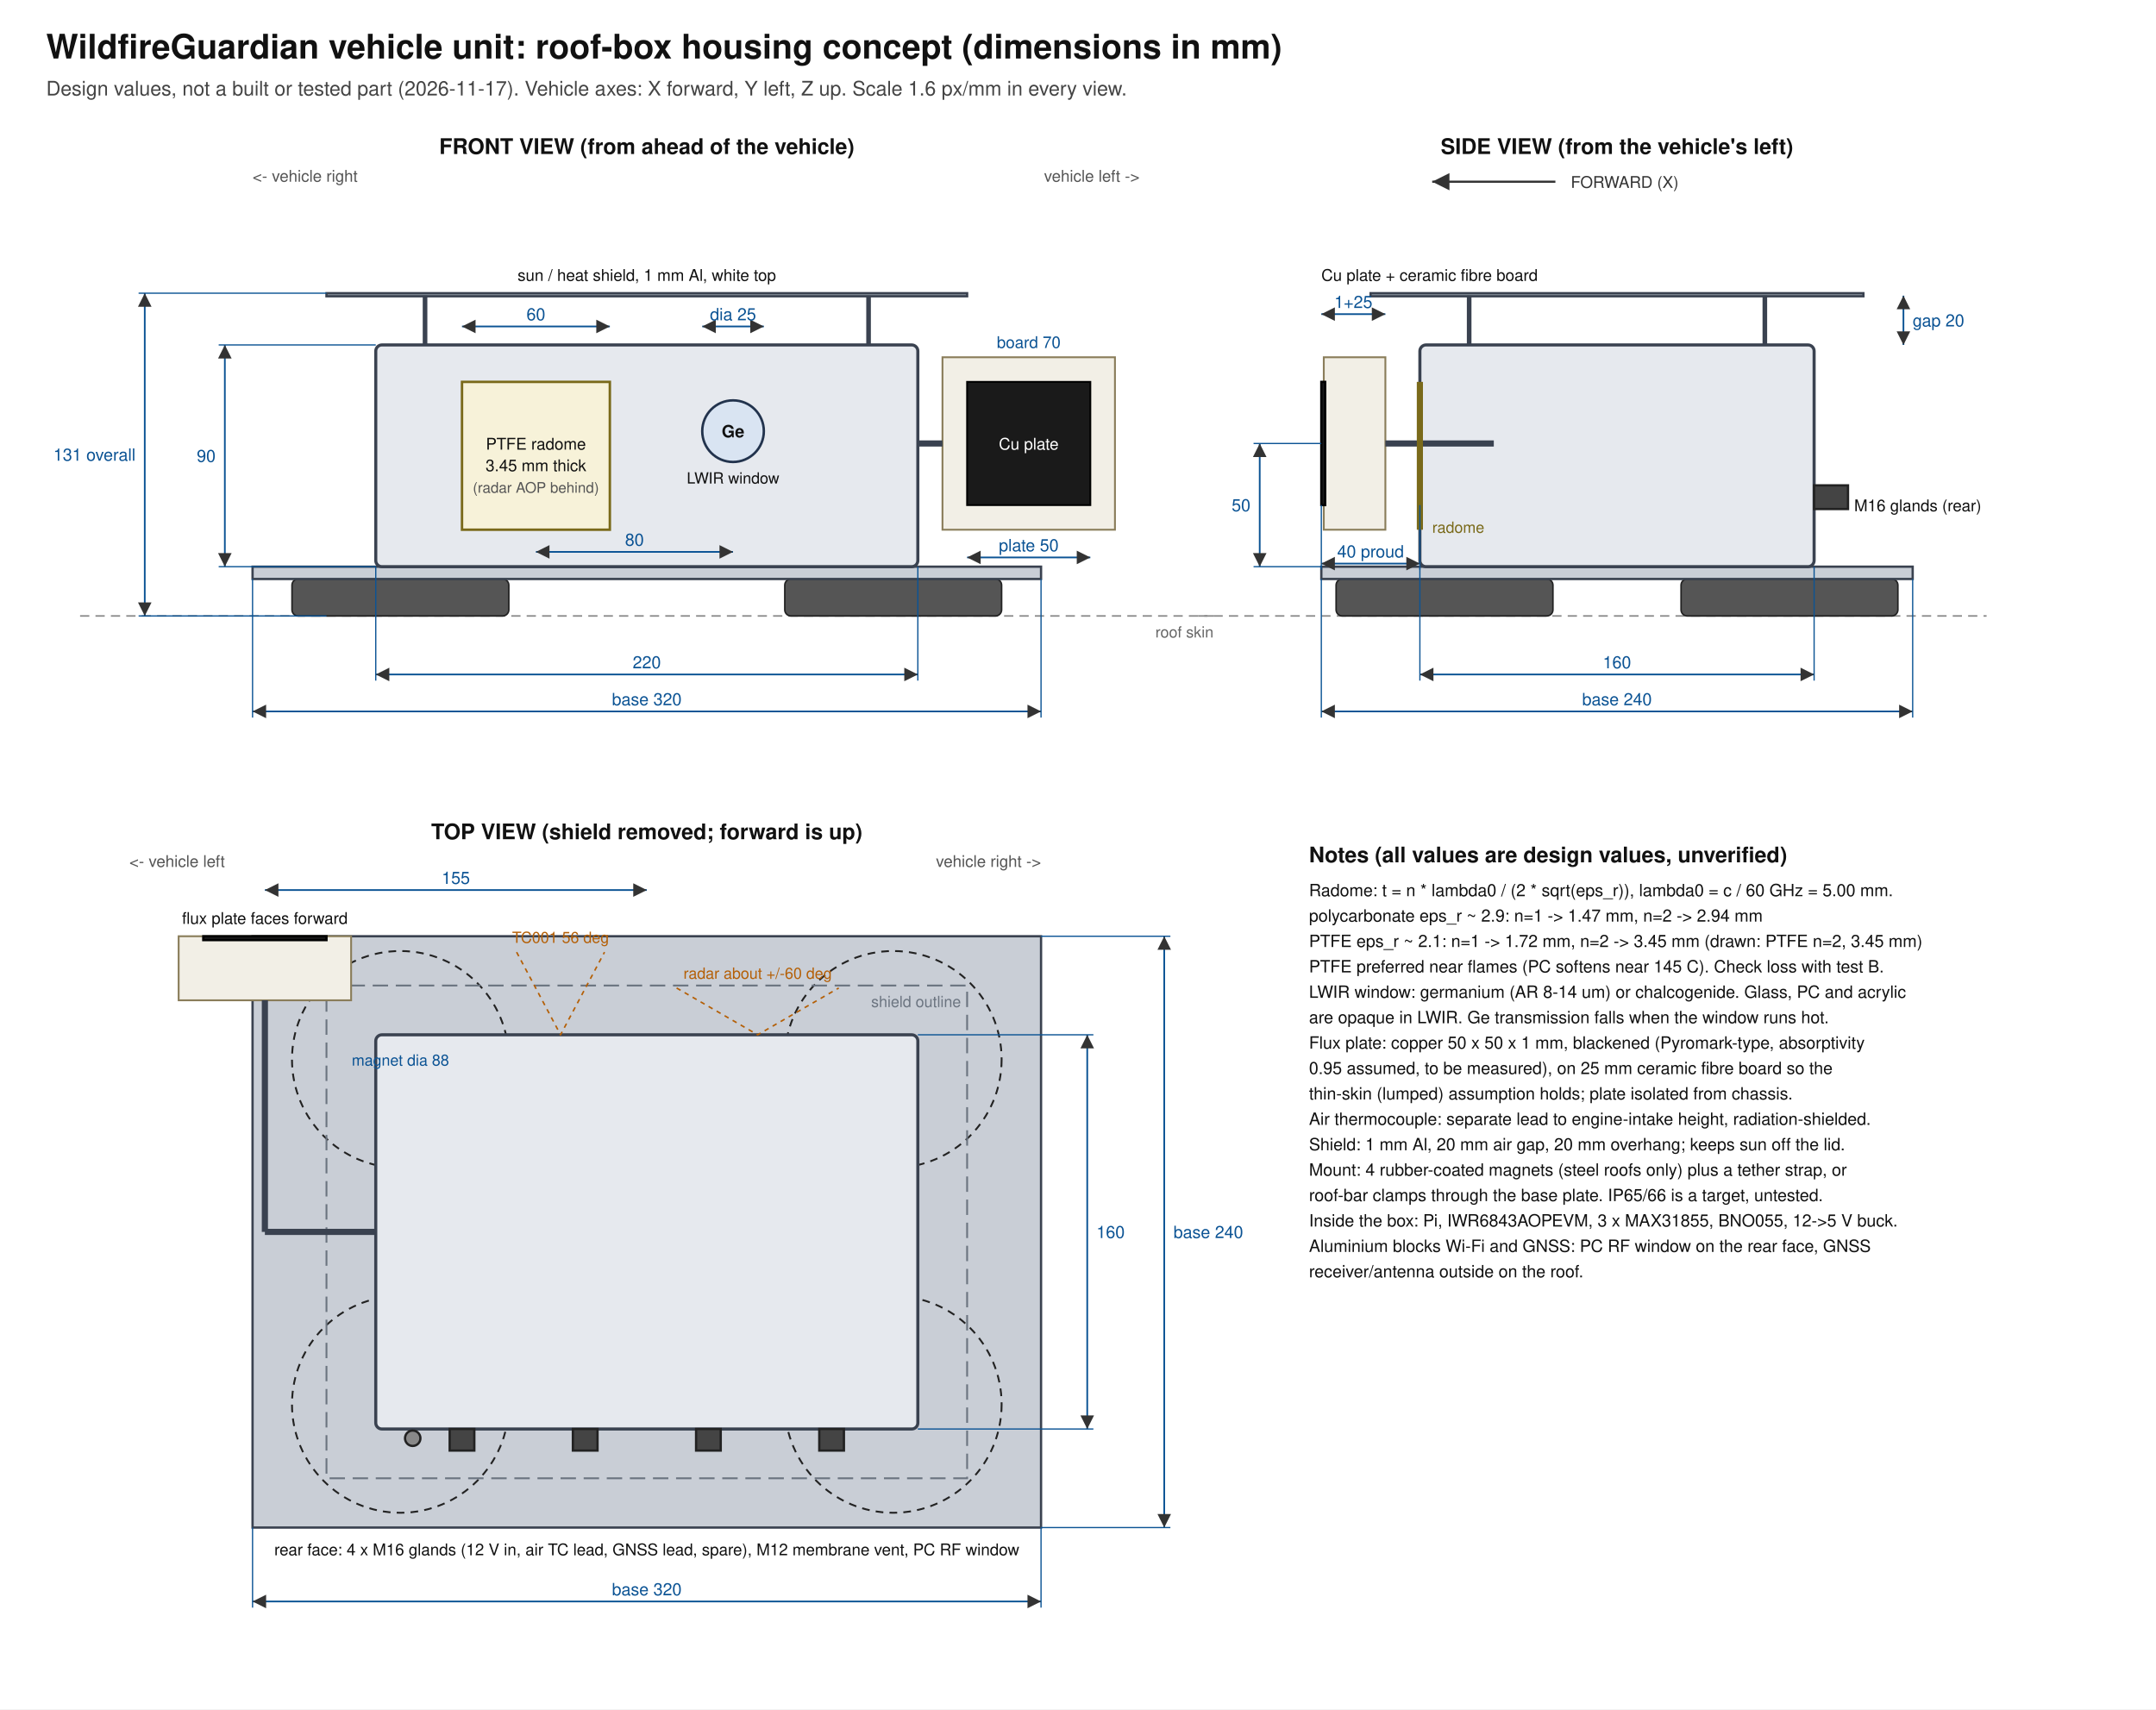
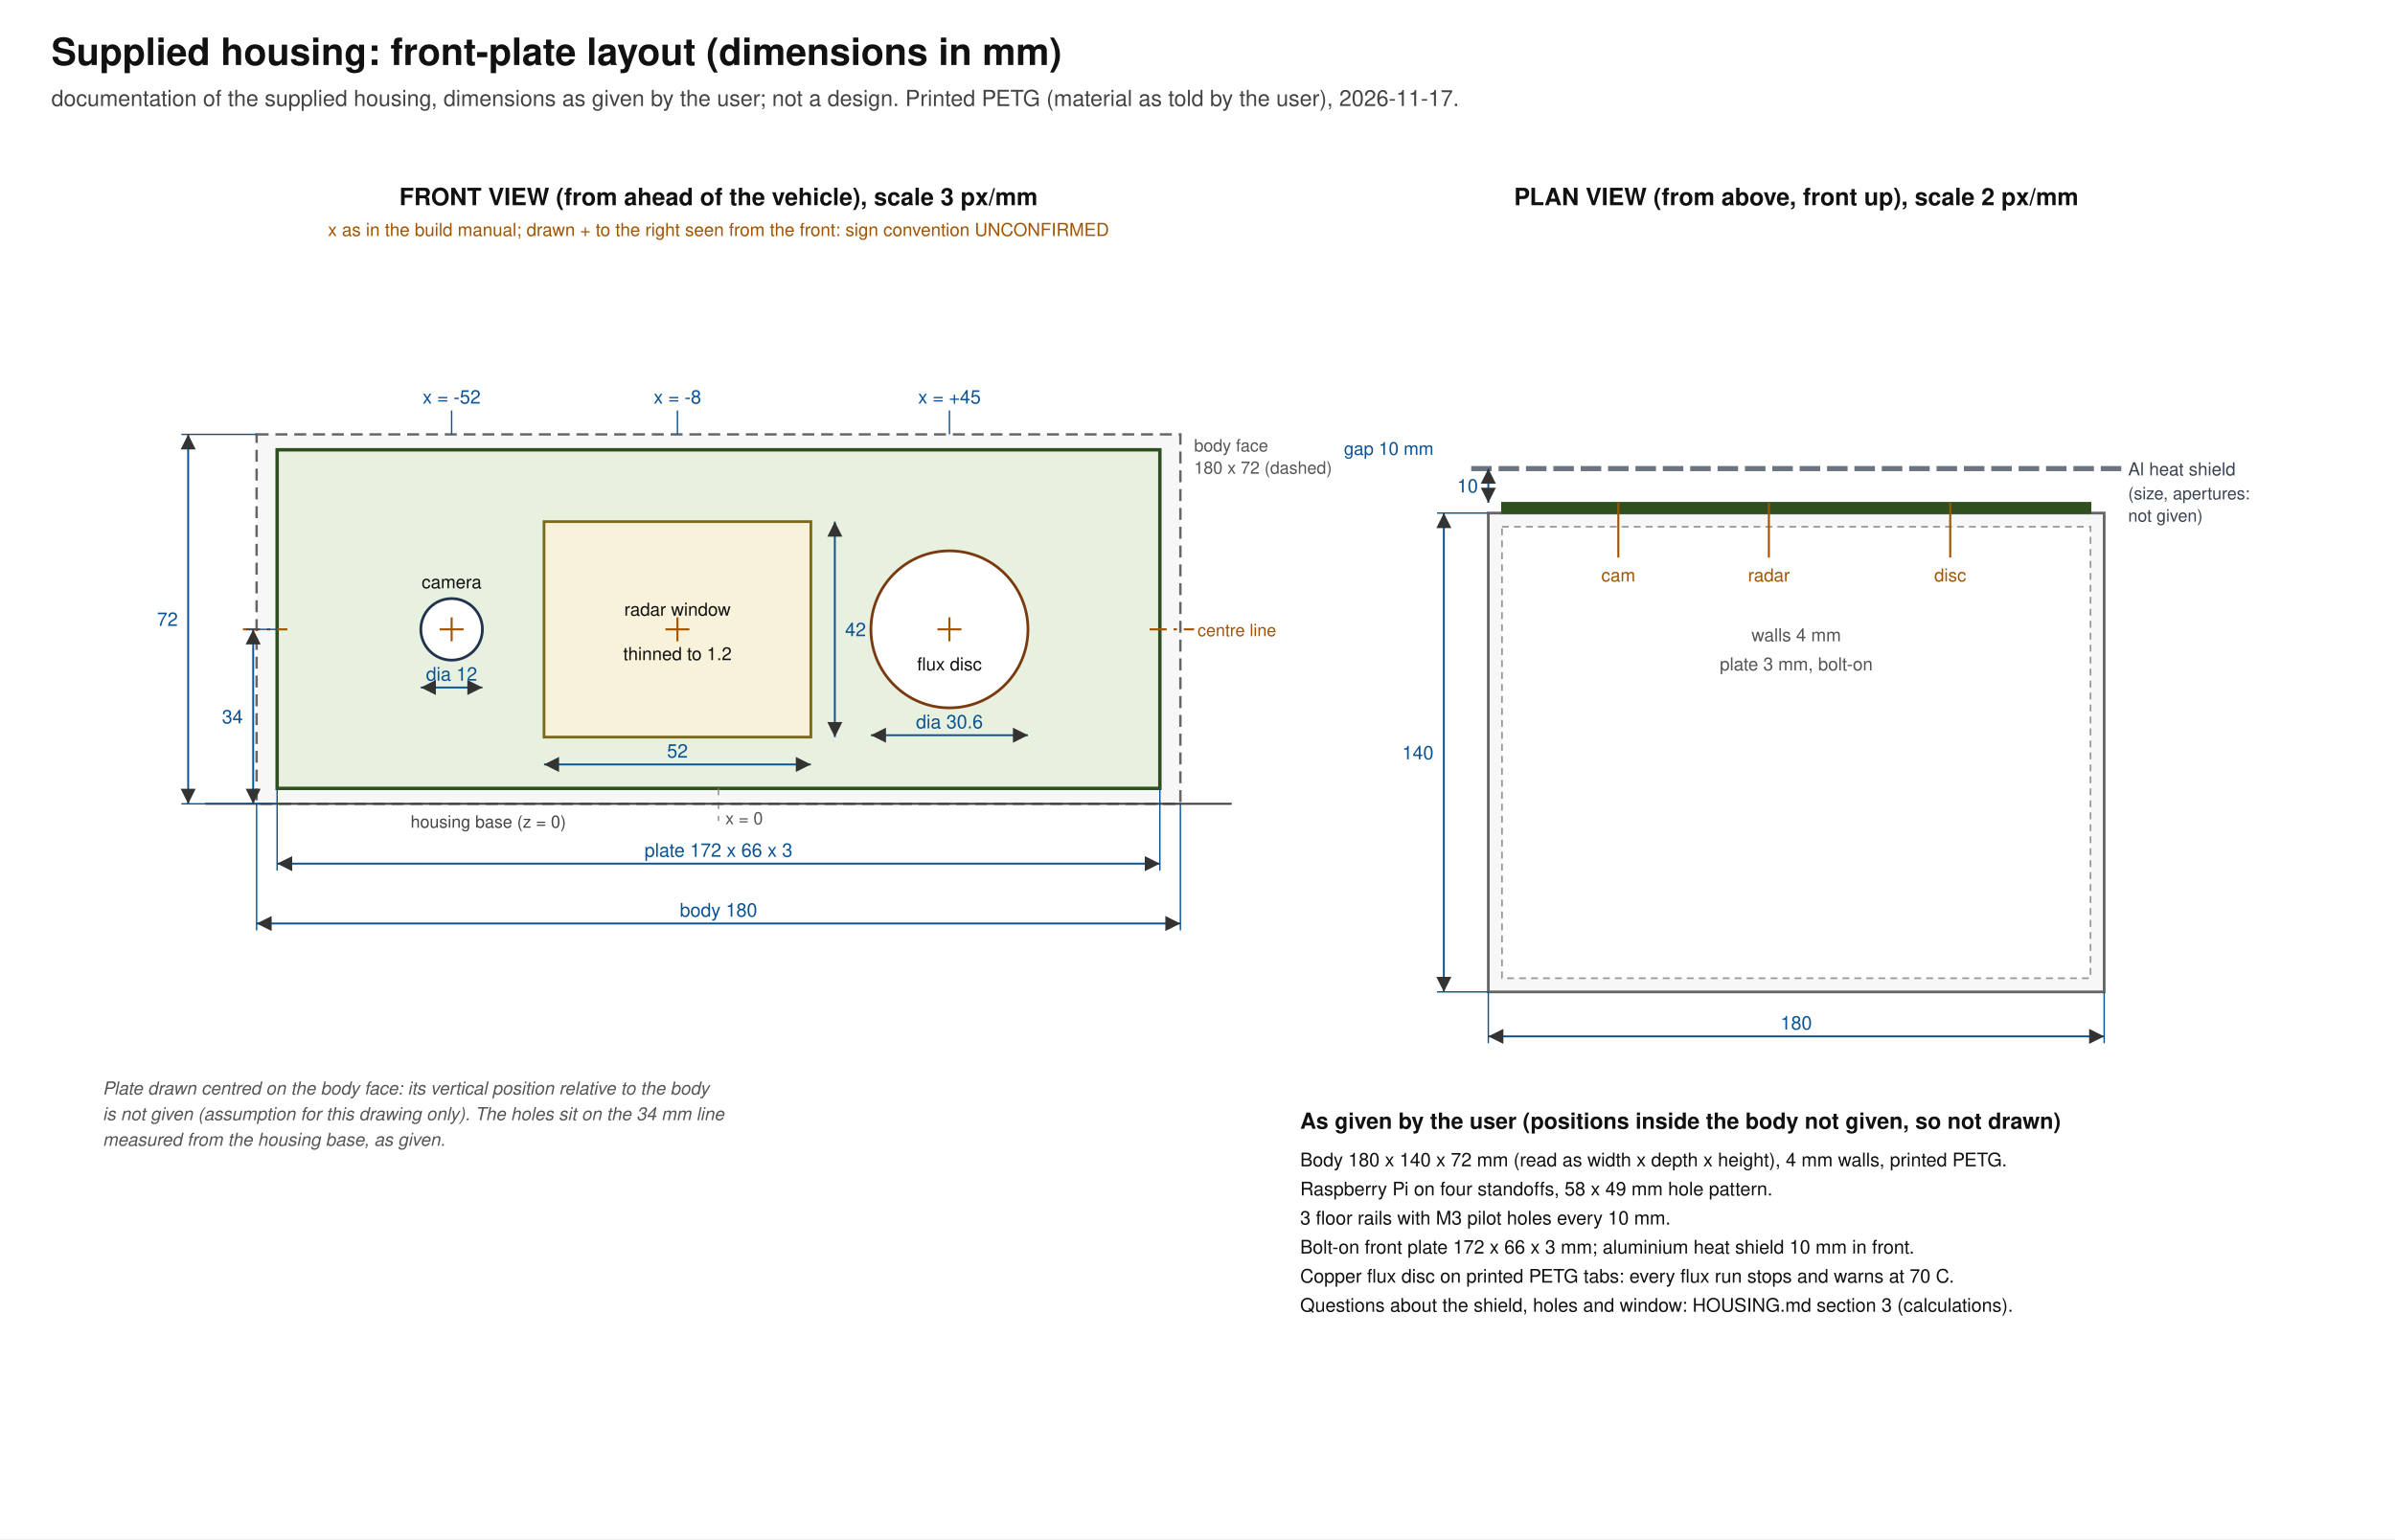
- <svg xmlns="http://www.w3.org/2000/svg" viewBox="0 0 1400 1110" width="1400" height="1110" role="img" aria-labelledby="t d" font-family="Helvetica, Arial, sans-serif">
+ <svg xmlns="http://www.w3.org/2000/svg" viewBox="0 0 1400 900" width="1400" height="900" role="img" aria-labelledby="t d" font-family="Helvetica, Arial, sans-serif">
  <defs>
    <marker id="arr" viewBox="0 0 10 10" refX="10" refY="5" markerWidth="8" markerHeight="8" orient="auto-start-reverse">
      <path d="M0,0 L10,5 L0,10 z" fill="#333" />
    </marker>
  </defs>
-   <rect x="0" y="0" width="1400" height="1110" fill="#ffffff" />
-   <text x="30" y="38" font-size="22" text-anchor="start" font-weight="bold" fill="#111">WildfireGuardian vehicle unit: roof-box housing concept (dimensions in mm)</text>
-   <text x="30" y="62" font-size="13" text-anchor="start" font-weight="normal" fill="#444">Design values, not a built or tested part (2026-11-17). Vehicle axes: X forward, Y left, Z up. Scale 1.6 px/mm in every view.</text>
-   <text x="420" y="100" font-size="14" text-anchor="middle" font-weight="bold" fill="#111">FRONT VIEW  (from ahead of the vehicle)</text>
-   <text x="164" y="118" font-size="10.5" text-anchor="start" font-weight="normal" fill="#555">&lt;- vehicle right</text>
-   <text x="740" y="118" font-size="10.5" text-anchor="end" font-weight="normal" fill="#555">vehicle left -&gt;</text>
-   <line x1="52" y1="400" x2="788" y2="400" stroke="#888" stroke-width="1" stroke-dasharray="6 4" />
-   <text x="788" y="414" font-size="10" text-anchor="end" font-weight="normal" fill="#666">roof skin</text>
-   <rect x="189.6" y="376" width="140.8" height="24" rx="4" fill="#555" stroke="#222" stroke-width="1" />
-   <rect x="509.6" y="376" width="140.8" height="24" rx="4" fill="#555" stroke="#222" stroke-width="1" />
-   <rect x="164" y="368" width="512" height="8" rx="0" fill="#c9ced6" stroke="#3a4250" stroke-width="1.5" />
-   <rect x="244" y="224" width="352" height="144" rx="4" fill="#e6e9ee" stroke="#3a4250" stroke-width="2" />
-   <rect x="212" y="190.4" width="416" height="2" rx="0" fill="#9aa3ad" stroke="#3a4250" stroke-width="1.5" />
-   <line x1="276" y1="224" x2="276" y2="192" stroke="#3a4250" stroke-width="3" />
-   <line x1="564" y1="224" x2="564" y2="192" stroke="#3a4250" stroke-width="3" />
-   <rect x="300" y="248" width="96" height="96" rx="0" fill="#f7f2d9" stroke="#7a6a1a" stroke-width="1.6" />
-   <text x="348" y="292" font-size="10.5" text-anchor="middle" font-weight="normal" fill="#111">PTFE radome</text>
-   <text x="348" y="306" font-size="10.5" text-anchor="middle" font-weight="normal" fill="#111">3.45 mm thick</text>
-   <text x="348" y="320" font-size="9.5" text-anchor="middle" font-weight="normal" fill="#555">(radar AOP behind)</text>
-   <circle cx="476" cy="280" r="20" fill="#d9e4f2" stroke="#22334d" stroke-width="1.6" />
-   <text x="476" y="284" font-size="11" text-anchor="middle" font-weight="bold" fill="#111">Ge</text>
-   <text x="476" y="314" font-size="10" text-anchor="middle" font-weight="normal" fill="#111">LWIR window</text>
-   <rect x="612" y="232" width="112" height="112" rx="0" fill="#f2efe6" stroke="#8a7d5a" stroke-width="1.2" />
-   <rect x="628" y="248" width="80" height="80" rx="0" fill="#1a1a1a" stroke="#000" stroke-width="1.2" />
-   <text x="668" y="292" font-size="10.5" text-anchor="middle" font-weight="normal" fill="#fff">Cu plate</text>
-   <line x1="596" y1="288" x2="612" y2="288" stroke="#3a4250" stroke-width="4" />
-   <line x1="244" y1="368" x2="244" y2="442" stroke="#0b5394" stroke-width="0.8" />
-   <line x1="596" y1="368" x2="596" y2="442" stroke="#0b5394" stroke-width="0.8" />
-   <line x1="244" y1="438" x2="596" y2="438" stroke="#0b5394" stroke-width="1.1" marker-start="url(#arr)" marker-end="url(#arr)" />
-   <text x="420" y="434" font-size="11" text-anchor="middle" font-weight="normal" fill="#0b5394">220</text>
-   <line x1="164" y1="376" x2="164" y2="466" stroke="#0b5394" stroke-width="0.8" />
-   <line x1="676" y1="376" x2="676" y2="466" stroke="#0b5394" stroke-width="0.8" />
-   <line x1="164" y1="462" x2="676" y2="462" stroke="#0b5394" stroke-width="1.1" marker-start="url(#arr)" marker-end="url(#arr)" />
-   <text x="420" y="458" font-size="11" text-anchor="middle" font-weight="normal" fill="#0b5394">base 320</text>
-   <line x1="244" y1="224" x2="142" y2="224" stroke="#0b5394" stroke-width="0.8" />
-   <line x1="244" y1="368" x2="142" y2="368" stroke="#0b5394" stroke-width="0.8" />
-   <line x1="146" y1="224" x2="146" y2="368" stroke="#0b5394" stroke-width="1.1" marker-start="url(#arr)" marker-end="url(#arr)" />
-   <text x="140" y="300" font-size="11" text-anchor="end" font-weight="normal" fill="#0b5394">90</text>
-   <line x1="212" y1="190.4" x2="90" y2="190.4" stroke="#0b5394" stroke-width="0.8" />
-   <line x1="212" y1="400" x2="90" y2="400" stroke="#0b5394" stroke-width="0.8" />
-   <line x1="94" y1="190.4" x2="94" y2="400" stroke="#0b5394" stroke-width="1.1" marker-start="url(#arr)" marker-end="url(#arr)" />
-   <text x="88" y="299.2" font-size="11" text-anchor="end" font-weight="normal" fill="#0b5394">131 overall</text>
-   <line x1="300" y1="212" x2="396" y2="212" stroke="#0b5394" stroke-width="1.1" marker-start="url(#arr)" marker-end="url(#arr)" />
-   <text x="348" y="208" font-size="11" text-anchor="middle" font-weight="normal" fill="#0b5394">60</text>
-   <line x1="628" y1="362" x2="708" y2="362" stroke="#0b5394" stroke-width="1.1" marker-start="url(#arr)" marker-end="url(#arr)" />
-   <text x="668" y="358" font-size="11" text-anchor="middle" font-weight="normal" fill="#0b5394">plate 50</text>
-   <text x="668" y="226" font-size="10.5" text-anchor="middle" font-weight="normal" fill="#0b5394">board 70</text>
-   <line x1="456" y1="212" x2="496" y2="212" stroke="#0b5394" stroke-width="1.1" marker-start="url(#arr)" marker-end="url(#arr)" />
-   <text x="476" y="208" font-size="11" text-anchor="middle" font-weight="normal" fill="#0b5394">dia 25</text>
-   <line x1="348" y1="358.4" x2="476" y2="358.4" stroke="#0b5394" stroke-width="1.1" marker-start="url(#arr)" marker-end="url(#arr)" />
-   <text x="412" y="354.4" font-size="11" text-anchor="middle" font-weight="normal" fill="#0b5394">80</text>
-   <text x="420" y="182.4" font-size="10.5" text-anchor="middle" font-weight="normal" fill="#111">sun / heat shield, 1 mm Al, white top</text>
-   <text x="1050" y="100" font-size="14" text-anchor="middle" font-weight="bold" fill="#111">SIDE VIEW  (from the vehicle's left)</text>
-   <line x1="1010" y1="118" x2="930" y2="118" stroke="#333" stroke-width="1.4" marker-end="url(#arr)" />
-   <text x="1020" y="122" font-size="10.5" text-anchor="start" font-weight="normal" fill="#333">FORWARD (X)</text>
-   <line x1="778" y1="400" x2="1290" y2="400" stroke="#888" stroke-width="1" stroke-dasharray="6 4" />
-   <rect x="1091.6" y="376" width="140.8" height="24" rx="4" fill="#555" stroke="#222" stroke-width="1" />
-   <rect x="867.6" y="376" width="140.8" height="24" rx="4" fill="#555" stroke="#222" stroke-width="1" />
-   <rect x="858" y="368" width="384" height="8" rx="0" fill="#c9ced6" stroke="#3a4250" stroke-width="1.5" />
-   <rect x="922" y="224" width="256" height="144" rx="4" fill="#e6e9ee" stroke="#3a4250" stroke-width="2" />
-   <rect x="890" y="190.4" width="320" height="2" rx="0" fill="#9aa3ad" stroke="#3a4250" stroke-width="1.5" />
-   <line x1="1146" y1="224" x2="1146" y2="192" stroke="#3a4250" stroke-width="3" />
-   <line x1="954" y1="224" x2="954" y2="192" stroke="#3a4250" stroke-width="3" />
-   <rect x="859.6" y="232" width="40" height="112" rx="0" fill="#f2efe6" stroke="#8a7d5a" stroke-width="1.2" />
-   <rect x="858" y="248" width="2.5" height="80" rx="0" fill="#1a1a1a" stroke="#000" stroke-width="1.5" />
-   <line x1="899.6" y1="288" x2="970" y2="288" stroke="#3a4250" stroke-width="4" />
-   <text x="858" y="182.4" font-size="10.5" text-anchor="start" font-weight="normal" fill="#111">Cu plate + ceramic fibre board</text>
-   <line x1="922" y1="248" x2="922" y2="344" stroke="#7a6a1a" stroke-width="4" />
-   <text x="930" y="346" font-size="10" text-anchor="start" font-weight="normal" fill="#7a6a1a">radome</text>
-   <rect x="1178" y="315.2" width="22" height="15.36" rx="0" fill="#444" stroke="#222" stroke-width="1.5" />
-   <text x="1204" y="332" font-size="10.5" text-anchor="start" font-weight="normal" fill="#111">M16 glands (rear)</text>
-   <line x1="922" y1="368" x2="922" y2="442" stroke="#0b5394" stroke-width="0.8" />
-   <line x1="1178" y1="368" x2="1178" y2="442" stroke="#0b5394" stroke-width="0.8" />
-   <line x1="922" y1="438" x2="1178" y2="438" stroke="#0b5394" stroke-width="1.1" marker-start="url(#arr)" marker-end="url(#arr)" />
-   <text x="1050" y="434" font-size="11" text-anchor="middle" font-weight="normal" fill="#0b5394">160</text>
-   <line x1="858" y1="376" x2="858" y2="466" stroke="#0b5394" stroke-width="0.8" />
-   <line x1="1242" y1="376" x2="1242" y2="466" stroke="#0b5394" stroke-width="0.8" />
-   <line x1="858" y1="462" x2="1242" y2="462" stroke="#0b5394" stroke-width="1.1" marker-start="url(#arr)" marker-end="url(#arr)" />
-   <text x="1050" y="458" font-size="11" text-anchor="middle" font-weight="normal" fill="#0b5394">base 240</text>
-   <line x1="858" y1="328" x2="858" y2="370" stroke="#0b5394" stroke-width="0.8" />
-   <line x1="922" y1="328" x2="922" y2="370" stroke="#0b5394" stroke-width="0.8" />
-   <line x1="858" y1="366" x2="922" y2="366" stroke="#0b5394" stroke-width="1.1" marker-start="url(#arr)" marker-end="url(#arr)" />
-   <text x="890" y="362" font-size="11" text-anchor="middle" font-weight="normal" fill="#0b5394">40 proud</text>
-   <line x1="1236" y1="192" x2="1236" y2="224" stroke="#0b5394" stroke-width="1.1" marker-start="url(#arr)" marker-end="url(#arr)" />
-   <text x="1242" y="212" font-size="11" text-anchor="start" font-weight="normal" fill="#0b5394">gap 20</text>
-   <line x1="858" y1="288" x2="814" y2="288" stroke="#0b5394" stroke-width="0.8" />
-   <line x1="858" y1="368" x2="814" y2="368" stroke="#0b5394" stroke-width="0.8" />
-   <line x1="818" y1="288" x2="818" y2="368" stroke="#0b5394" stroke-width="1.1" marker-start="url(#arr)" marker-end="url(#arr)" />
-   <text x="812" y="332" font-size="11" text-anchor="end" font-weight="normal" fill="#0b5394">50</text>
-   <line x1="858" y1="204" x2="899.6" y2="204" stroke="#0b5394" stroke-width="1.1" marker-start="url(#arr)" marker-end="url(#arr)" />
-   <text x="878.8" y="200" font-size="11" text-anchor="middle" font-weight="normal" fill="#0b5394">1+25</text>
-   <text x="420" y="545" font-size="14" text-anchor="middle" font-weight="bold" fill="#111">TOP VIEW  (shield removed; forward is up)</text>
-   <text x="84" y="563" font-size="10.5" text-anchor="start" font-weight="normal" fill="#555">&lt;- vehicle left</text>
-   <text x="676" y="563" font-size="10.5" text-anchor="end" font-weight="normal" fill="#555">vehicle right -&gt;</text>
-   <rect x="164" y="608" width="512" height="384" rx="0" fill="#c9ced6" stroke="#3a4250" stroke-width="1.5" />
-   <circle cx="580" cy="912" r="70.4" fill="none" stroke="#222" stroke-width="1.2" stroke-dasharray="5 4" />
-   <circle cx="580" cy="688" r="70.4" fill="none" stroke="#222" stroke-width="1.2" stroke-dasharray="5 4" />
-   <circle cx="260" cy="912" r="70.4" fill="none" stroke="#222" stroke-width="1.2" stroke-dasharray="5 4" />
-   <circle cx="260" cy="688" r="70.4" fill="none" stroke="#222" stroke-width="1.2" stroke-dasharray="5 4" />
-   <rect x="244" y="672" width="352" height="256" rx="4" fill="#e6e9ee" stroke="#3a4250" stroke-width="2" />
-   <rect x="212" y="640" width="416" height="320" fill="none" stroke="#6b7480" stroke-width="1.2" stroke-dasharray="10 5" />
-   <text x="624" y="654" font-size="10" text-anchor="end" font-weight="normal" fill="#6b7480">shield outline</text>
-   <rect x="116" y="608" width="112" height="41.6" rx="0" fill="#f2efe6" stroke="#8a7d5a" stroke-width="1.2" />
-   <rect x="132" y="608" width="80" height="2.5" rx="0" fill="#1a1a1a" stroke="#000" stroke-width="1.5" />
-   <line x1="172" y1="649.6" x2="172" y2="800" stroke="#3a4250" stroke-width="4" />
-   <line x1="172" y1="800" x2="244" y2="800" stroke="#3a4250" stroke-width="4" />
-   <text x="172" y="600" font-size="10.5" text-anchor="middle" font-weight="normal" fill="#111">flux plate faces forward</text>
-   <rect x="532" y="928" width="16" height="14" rx="0" fill="#444" stroke="#222" stroke-width="1.5" />
-   <rect x="452" y="928" width="16" height="14" rx="0" fill="#444" stroke="#222" stroke-width="1.5" />
-   <rect x="372" y="928" width="16" height="14" rx="0" fill="#444" stroke="#222" stroke-width="1.5" />
-   <rect x="292" y="928" width="16" height="14" rx="0" fill="#444" stroke="#222" stroke-width="1.5" />
-   <circle cx="268" cy="934" r="5" fill="#888" stroke="#222" stroke-width="1.5" />
-   <text x="420" y="1010" font-size="10.5" text-anchor="middle" font-weight="normal" fill="#111">rear face: 4 x M16 glands (12 V in, air TC lead, GNSS lead, spare), M12 membrane vent, PC RF window</text>
-   <polyline points="439.35,641.6 492,672 544.65,641.6" fill="none" stroke="#b45f06" stroke-width="1" stroke-linejoin="round" stroke-dasharray="3 3" />
-   <text x="492" y="635.6" font-size="10" text-anchor="middle" font-weight="normal" fill="#b45f06">radar about +/-60 deg</text>
-   <polyline points="335.46,618.32 364,672 392.54,618.32" fill="none" stroke="#b45f06" stroke-width="1" stroke-linejoin="round" stroke-dasharray="3 3" />
-   <text x="364" y="612.32" font-size="10" text-anchor="middle" font-weight="normal" fill="#b45f06">TC001 56 deg</text>
-   <line x1="164" y1="992" x2="164" y2="1044" stroke="#0b5394" stroke-width="0.8" />
-   <line x1="676" y1="992" x2="676" y2="1044" stroke="#0b5394" stroke-width="0.8" />
-   <line x1="164" y1="1040" x2="676" y2="1040" stroke="#0b5394" stroke-width="1.1" marker-start="url(#arr)" marker-end="url(#arr)" />
-   <text x="420" y="1036" font-size="11" text-anchor="middle" font-weight="normal" fill="#0b5394">base 320</text>
-   <line x1="596" y1="672" x2="710" y2="672" stroke="#0b5394" stroke-width="0.8" />
-   <line x1="596" y1="928" x2="710" y2="928" stroke="#0b5394" stroke-width="0.8" />
-   <line x1="706" y1="672" x2="706" y2="928" stroke="#0b5394" stroke-width="1.1" marker-start="url(#arr)" marker-end="url(#arr)" />
-   <text x="712" y="804" font-size="11" text-anchor="start" font-weight="normal" fill="#0b5394">160</text>
-   <line x1="676" y1="608" x2="760" y2="608" stroke="#0b5394" stroke-width="0.8" />
-   <line x1="676" y1="992" x2="760" y2="992" stroke="#0b5394" stroke-width="0.8" />
-   <line x1="756" y1="608" x2="756" y2="992" stroke="#0b5394" stroke-width="1.1" marker-start="url(#arr)" marker-end="url(#arr)" />
-   <text x="762" y="804" font-size="11" text-anchor="start" font-weight="normal" fill="#0b5394">base 240</text>
-   <line x1="172" y1="578" x2="420" y2="578" stroke="#0b5394" stroke-width="1.1" marker-start="url(#arr)" marker-end="url(#arr)" />
-   <text x="296" y="574" font-size="11" text-anchor="middle" font-weight="normal" fill="#0b5394">155</text>
-   <text x="260" y="692" font-size="10" text-anchor="middle" font-weight="normal" fill="#0b5394">magnet dia 88</text>
-   <text x="850" y="560" font-size="14" text-anchor="start" font-weight="bold" fill="#111">Notes (all values are design values, unverified)</text>
-   <text x="850" y="582" font-size="11" text-anchor="start" font-weight="normal" fill="#111">Radome: t = n * lambda0 / (2 * sqrt(eps_r)), lambda0 = c / 60 GHz = 5.00 mm.</text>
-   <text x="850" y="598.5" font-size="11" text-anchor="start" font-weight="normal" fill="#111">  polycarbonate eps_r ~ 2.9: n=1 -&gt; 1.47 mm, n=2 -&gt; 2.94 mm</text>
-   <text x="850" y="615" font-size="11" text-anchor="start" font-weight="normal" fill="#111">  PTFE eps_r ~ 2.1: n=1 -&gt; 1.72 mm, n=2 -&gt; 3.45 mm (drawn: PTFE n=2, 3.45 mm)</text>
-   <text x="850" y="631.5" font-size="11" text-anchor="start" font-weight="normal" fill="#111">  PTFE preferred near flames (PC softens near 145 C). Check loss with test B.</text>
-   <text x="850" y="648" font-size="11" text-anchor="start" font-weight="normal" fill="#111">LWIR window: germanium (AR 8-14 um) or chalcogenide. Glass, PC and acrylic</text>
-   <text x="850" y="664.5" font-size="11" text-anchor="start" font-weight="normal" fill="#111">  are opaque in LWIR. Ge transmission falls when the window runs hot.</text>
-   <text x="850" y="681" font-size="11" text-anchor="start" font-weight="normal" fill="#111">Flux plate: copper 50 x 50 x 1 mm, blackened (Pyromark-type, absorptivity</text>
-   <text x="850" y="697.5" font-size="11" text-anchor="start" font-weight="normal" fill="#111">  0.95 assumed, to be measured), on 25 mm ceramic fibre board so the</text>
-   <text x="850" y="714" font-size="11" text-anchor="start" font-weight="normal" fill="#111">  thin-skin (lumped) assumption holds; plate isolated from chassis.</text>
-   <text x="850" y="730.5" font-size="11" text-anchor="start" font-weight="normal" fill="#111">Air thermocouple: separate lead to engine-intake height, radiation-shielded.</text>
-   <text x="850" y="747" font-size="11" text-anchor="start" font-weight="normal" fill="#111">Shield: 1 mm Al, 20 mm air gap, 20 mm overhang; keeps sun off the lid.</text>
-   <text x="850" y="763.5" font-size="11" text-anchor="start" font-weight="normal" fill="#111">Mount: 4 rubber-coated magnets (steel roofs only) plus a tether strap, or</text>
-   <text x="850" y="780" font-size="11" text-anchor="start" font-weight="normal" fill="#111">  roof-bar clamps through the base plate. IP65/66 is a target, untested.</text>
-   <text x="850" y="796.5" font-size="11" text-anchor="start" font-weight="normal" fill="#111">Inside the box: Pi, IWR6843AOPEVM, 3 x MAX31855, BNO055, 12-&gt;5 V buck.</text>
-   <text x="850" y="813" font-size="11" text-anchor="start" font-weight="normal" fill="#111">Aluminium blocks Wi-Fi and GNSS: PC RF window on the rear face, GNSS</text>
-   <text x="850" y="829.5" font-size="11" text-anchor="start" font-weight="normal" fill="#111">  receiver/antenna outside on the roof.</text>
+   <rect x="0" y="0" width="1400" height="900" fill="#ffffff" />
+   <text x="30" y="38" font-size="22" text-anchor="start" font-weight="bold" fill="#111">Supplied housing: front-plate layout (dimensions in mm)</text>
+   <text x="30" y="62" font-size="13" text-anchor="start" font-weight="normal" fill="#444">documentation of the supplied housing, dimensions as given by the user; not a design. Printed PETG (material as told by the user), 2026-11-17.</text>
+   <text x="420" y="120" font-size="14" text-anchor="middle" font-weight="bold" fill="#111">FRONT VIEW (from ahead of the vehicle), scale 3 px/mm</text>
+   <text x="420" y="138" font-size="10.5" text-anchor="middle" font-weight="normal" fill="#a35400">x as in the build manual; drawn + to the right seen from the front: sign convention UNCONFIRMED</text>
+   <rect x="150" y="254" width="540" height="216" rx="0" fill="#f7f7f7" stroke="#666" stroke-width="1.4" stroke-dasharray="7 4" />
+   <text x="698" y="264" font-size="10" text-anchor="start" font-weight="normal" fill="#555">body face</text>
+   <text x="698" y="277" font-size="10" text-anchor="start" font-weight="normal" fill="#555">180 x 72 (dashed)</text>
+   <rect x="162" y="263" width="516" height="198" rx="0" fill="#e8f0e0" stroke="#2f4f1f" stroke-width="2" />
+   <line x1="142" y1="368" x2="168" y2="368" stroke="#a35400" stroke-width="1.2" stroke-dasharray="10 4 2 4" />
+   <line x1="672" y1="368" x2="698" y2="368" stroke="#a35400" stroke-width="1.2" stroke-dasharray="10 4 2 4" />
+   <text x="700" y="372" font-size="10" text-anchor="start" font-weight="normal" fill="#a35400">centre line</text>
+   <line x1="420" y1="461" x2="420" y2="480" stroke="#888" stroke-width="0.8" stroke-dasharray="4 4" />
+   <text x="424" y="482" font-size="10" text-anchor="start" font-weight="normal" fill="#555">x = 0</text>
+   <line x1="120" y1="470" x2="720" y2="470" stroke="#444" stroke-width="1.2" />
+   <text x="240" y="484" font-size="10" text-anchor="start" font-weight="normal" fill="#444">housing base (z = 0)</text>
+   <circle cx="264" cy="368" r="18" fill="#ffffff" stroke="#22334d" stroke-width="1.6" />
+   <text x="264" y="344" font-size="10.5" text-anchor="middle" font-weight="normal" fill="#111">camera</text>
+   <rect x="318" y="305" width="156" height="126" rx="0" fill="#f7f2d9" stroke="#7a6a1a" stroke-width="1.6" />
+   <text x="396" y="360" font-size="10.5" text-anchor="middle" font-weight="normal" fill="#111">radar window</text>
+   <text x="396" y="386" font-size="10.5" text-anchor="middle" font-weight="normal" fill="#111">thinned to 1.2</text>
+   <circle cx="555" cy="368" r="45.9" fill="#ffffff" stroke="#7a3a10" stroke-width="1.6" />
+   <text x="555" y="392" font-size="10.5" text-anchor="middle" font-weight="normal" fill="#111">flux disc</text>
+   <line x1="162" y1="461" x2="162" y2="509" stroke="#0b5394" stroke-width="0.8" />
+   <line x1="678" y1="461" x2="678" y2="509" stroke="#0b5394" stroke-width="0.8" />
+   <line x1="162" y1="505" x2="678" y2="505" stroke="#0b5394" stroke-width="1.1" marker-start="url(#arr)" marker-end="url(#arr)" />
+   <text x="420" y="501" font-size="11" text-anchor="middle" font-weight="normal" fill="#0b5394">plate 172 x 66 x 3</text>
+   <line x1="150" y1="470" x2="150" y2="544" stroke="#0b5394" stroke-width="0.8" />
+   <line x1="690" y1="470" x2="690" y2="544" stroke="#0b5394" stroke-width="0.8" />
+   <line x1="150" y1="540" x2="690" y2="540" stroke="#0b5394" stroke-width="1.1" marker-start="url(#arr)" marker-end="url(#arr)" />
+   <text x="420" y="536" font-size="11" text-anchor="middle" font-weight="normal" fill="#0b5394">body 180</text>
+   <line x1="150" y1="254" x2="106" y2="254" stroke="#0b5394" stroke-width="0.8" />
+   <line x1="150" y1="470" x2="106" y2="470" stroke="#0b5394" stroke-width="0.8" />
+   <line x1="110" y1="254" x2="110" y2="470" stroke="#0b5394" stroke-width="1.1" marker-start="url(#arr)" marker-end="url(#arr)" />
+   <text x="104" y="366" font-size="11" text-anchor="end" font-weight="normal" fill="#0b5394">72</text>
+   <line x1="162" y1="368" x2="144" y2="368" stroke="#0b5394" stroke-width="0.8" />
+   <line x1="162" y1="470" x2="144" y2="470" stroke="#0b5394" stroke-width="0.8" />
+   <line x1="148" y1="368" x2="148" y2="470" stroke="#0b5394" stroke-width="1.1" marker-start="url(#arr)" marker-end="url(#arr)" />
+   <text x="142" y="423" font-size="11" text-anchor="end" font-weight="normal" fill="#0b5394">34</text>
+   <line x1="264" y1="254" x2="264" y2="240" stroke="#0b5394" stroke-width="0.8" />
+   <line x1="264" y1="361" x2="264" y2="375" stroke="#a35400" stroke-width="1.2" />
+   <line x1="257" y1="368" x2="271" y2="368" stroke="#a35400" stroke-width="1.2" />
+   <text x="264" y="236" font-size="11" text-anchor="middle" font-weight="normal" fill="#0b5394">x = -52</text>
+   <line x1="396" y1="254" x2="396" y2="240" stroke="#0b5394" stroke-width="0.8" />
+   <line x1="396" y1="361" x2="396" y2="375" stroke="#a35400" stroke-width="1.2" />
+   <line x1="389" y1="368" x2="403" y2="368" stroke="#a35400" stroke-width="1.2" />
+   <text x="396" y="236" font-size="11" text-anchor="middle" font-weight="normal" fill="#0b5394">x = -8</text>
+   <line x1="555" y1="254" x2="555" y2="240" stroke="#0b5394" stroke-width="0.8" />
+   <line x1="555" y1="361" x2="555" y2="375" stroke="#a35400" stroke-width="1.2" />
+   <line x1="548" y1="368" x2="562" y2="368" stroke="#a35400" stroke-width="1.2" />
+   <text x="555" y="236" font-size="11" text-anchor="middle" font-weight="normal" fill="#0b5394">x = +45</text>
+   <line x1="246" y1="402" x2="282" y2="402" stroke="#0b5394" stroke-width="1.1" marker-start="url(#arr)" marker-end="url(#arr)" />
+   <text x="264" y="398" font-size="11" text-anchor="middle" font-weight="normal" fill="#0b5394">dia 12</text>
+   <line x1="318" y1="447" x2="474" y2="447" stroke="#0b5394" stroke-width="1.1" marker-start="url(#arr)" marker-end="url(#arr)" />
+   <text x="396" y="443" font-size="11" text-anchor="middle" font-weight="normal" fill="#0b5394">52</text>
+   <line x1="488" y1="305" x2="488" y2="431" stroke="#0b5394" stroke-width="1.1" marker-start="url(#arr)" marker-end="url(#arr)" />
+   <text x="494" y="372" font-size="11" text-anchor="start" font-weight="normal" fill="#0b5394">42</text>
+   <line x1="509.1" y1="429.9" x2="600.9" y2="429.9" stroke="#0b5394" stroke-width="1.1" marker-start="url(#arr)" marker-end="url(#arr)" />
+   <text x="555" y="425.9" font-size="11" text-anchor="middle" font-weight="normal" fill="#0b5394">dia 30.6</text>
+   <text x="60" y="640" font-size="10.5" text-anchor="start" font-weight="normal" fill="#555" font-style="italic">Plate drawn centred on the body face: its vertical position relative to the body</text>
+   <text x="60" y="655" font-size="10.5" text-anchor="start" font-weight="normal" fill="#555" font-style="italic">is not given (assumption for this drawing only). The holes sit on the 34 mm line</text>
+   <text x="60" y="670" font-size="10.5" text-anchor="start" font-weight="normal" fill="#555" font-style="italic">measured from the housing base, as given.</text>
+   <text x="1050" y="120" font-size="14" text-anchor="middle" font-weight="bold" fill="#111">PLAN VIEW (from above, front up), scale 2 px/mm</text>
+   <rect x="870" y="300" width="360" height="280" rx="0" fill="#f7f7f7" stroke="#666" stroke-width="1.6" />
+   <rect x="878" y="308" width="344" height="264" rx="0" fill="#ffffff" stroke="#999" stroke-width="1" stroke-dasharray="4 3" />
+   <rect x="878" y="294" width="344" height="6" rx="0" fill="#2f4f1f" stroke="#2f4f1f" stroke-width="1" />
+   <line x1="860" y1="274" x2="1240" y2="274" stroke="#6b7480" stroke-width="3" stroke-dasharray="12 4" />
+   <text x="1244" y="278" font-size="10.5" text-anchor="start" font-weight="normal" fill="#3a4250">Al heat shield</text>
+   <text x="1244" y="292" font-size="10" text-anchor="start" font-weight="normal" fill="#3a4250">(size, apertures:</text>
+   <text x="1244" y="305" font-size="10" text-anchor="start" font-weight="normal" fill="#3a4250">not given)</text>
+   <line x1="946" y1="294" x2="946" y2="326" stroke="#a35400" stroke-width="1.2" />
+   <text x="946" y="340" font-size="10.5" text-anchor="middle" font-weight="normal" fill="#a35400">cam</text>
+   <line x1="1034" y1="294" x2="1034" y2="326" stroke="#a35400" stroke-width="1.2" />
+   <text x="1034" y="340" font-size="10.5" text-anchor="middle" font-weight="normal" fill="#a35400">radar</text>
+   <line x1="1140" y1="294" x2="1140" y2="326" stroke="#a35400" stroke-width="1.2" />
+   <text x="1140" y="340" font-size="10.5" text-anchor="middle" font-weight="normal" fill="#a35400">disc</text>
+   <line x1="870" y1="580" x2="870" y2="610" stroke="#0b5394" stroke-width="0.8" />
+   <line x1="1230" y1="580" x2="1230" y2="610" stroke="#0b5394" stroke-width="0.8" />
+   <line x1="870" y1="606" x2="1230" y2="606" stroke="#0b5394" stroke-width="1.1" marker-start="url(#arr)" marker-end="url(#arr)" />
+   <text x="1050" y="602" font-size="11" text-anchor="middle" font-weight="normal" fill="#0b5394">180</text>
+   <line x1="870" y1="300" x2="840" y2="300" stroke="#0b5394" stroke-width="0.8" />
+   <line x1="870" y1="580" x2="840" y2="580" stroke="#0b5394" stroke-width="0.8" />
+   <line x1="844" y1="300" x2="844" y2="580" stroke="#0b5394" stroke-width="1.1" marker-start="url(#arr)" marker-end="url(#arr)" />
+   <text x="838" y="444" font-size="11" text-anchor="end" font-weight="normal" fill="#0b5394">140</text>
+   <line x1="870" y1="274" x2="870" y2="294" stroke="#0b5394" stroke-width="1.1" marker-start="url(#arr)" marker-end="url(#arr)" />
+   <text x="864" y="288" font-size="11" text-anchor="end" font-weight="normal" fill="#0b5394">10</text>
+   <text x="838" y="266" font-size="10.5" text-anchor="end" font-weight="normal" fill="#0b5394">gap 10 mm</text>
+   <text x="1050" y="375" font-size="10.5" text-anchor="middle" font-weight="normal" fill="#555">walls 4 mm</text>
+   <text x="1050" y="392" font-size="10.5" text-anchor="middle" font-weight="normal" fill="#555">plate 3 mm, bolt-on</text>
+   <text x="760" y="660" font-size="13" text-anchor="start" font-weight="bold" fill="#111">As given by the user (positions inside the body not given, so not drawn)</text>
+   <text x="760" y="682" font-size="11" text-anchor="start" font-weight="normal" fill="#111">Body 180 x 140 x 72 mm (read as width x depth x height), 4 mm walls, printed PETG.</text>
+   <text x="760" y="699" font-size="11" text-anchor="start" font-weight="normal" fill="#111">Raspberry Pi on four standoffs, 58 x 49 mm hole pattern.</text>
+   <text x="760" y="716" font-size="11" text-anchor="start" font-weight="normal" fill="#111">3 floor rails with M3 pilot holes every 10 mm.</text>
+   <text x="760" y="733" font-size="11" text-anchor="start" font-weight="normal" fill="#111">Bolt-on front plate 172 x 66 x 3 mm; aluminium heat shield 10 mm in front.</text>
+   <text x="760" y="750" font-size="11" text-anchor="start" font-weight="normal" fill="#111">Copper flux disc on printed PETG tabs: every flux run stops and warns at 70 C.</text>
+   <text x="760" y="767" font-size="11" text-anchor="start" font-weight="normal" fill="#111">Questions about the shield, holes and window: HOUSING.md section 3 (calculations).</text>
</svg>
